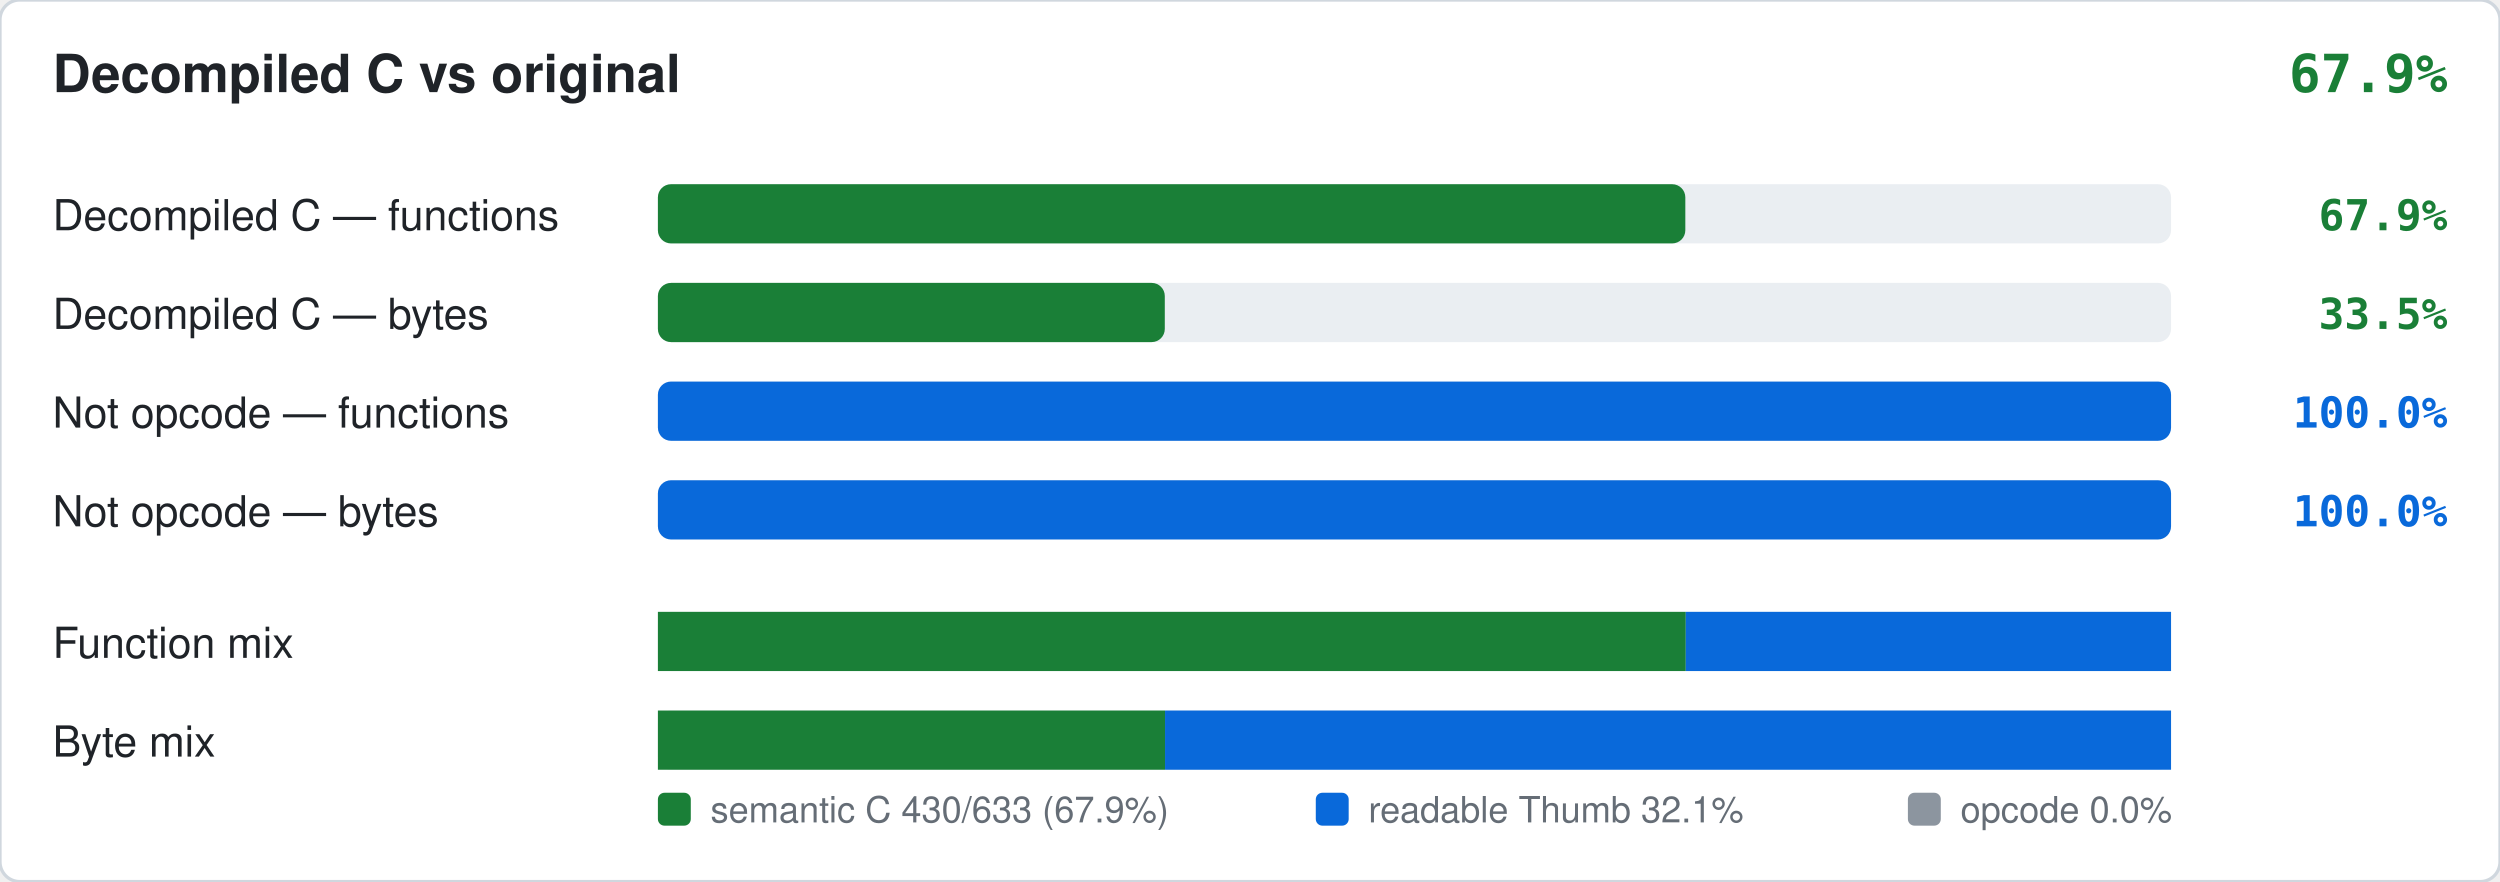
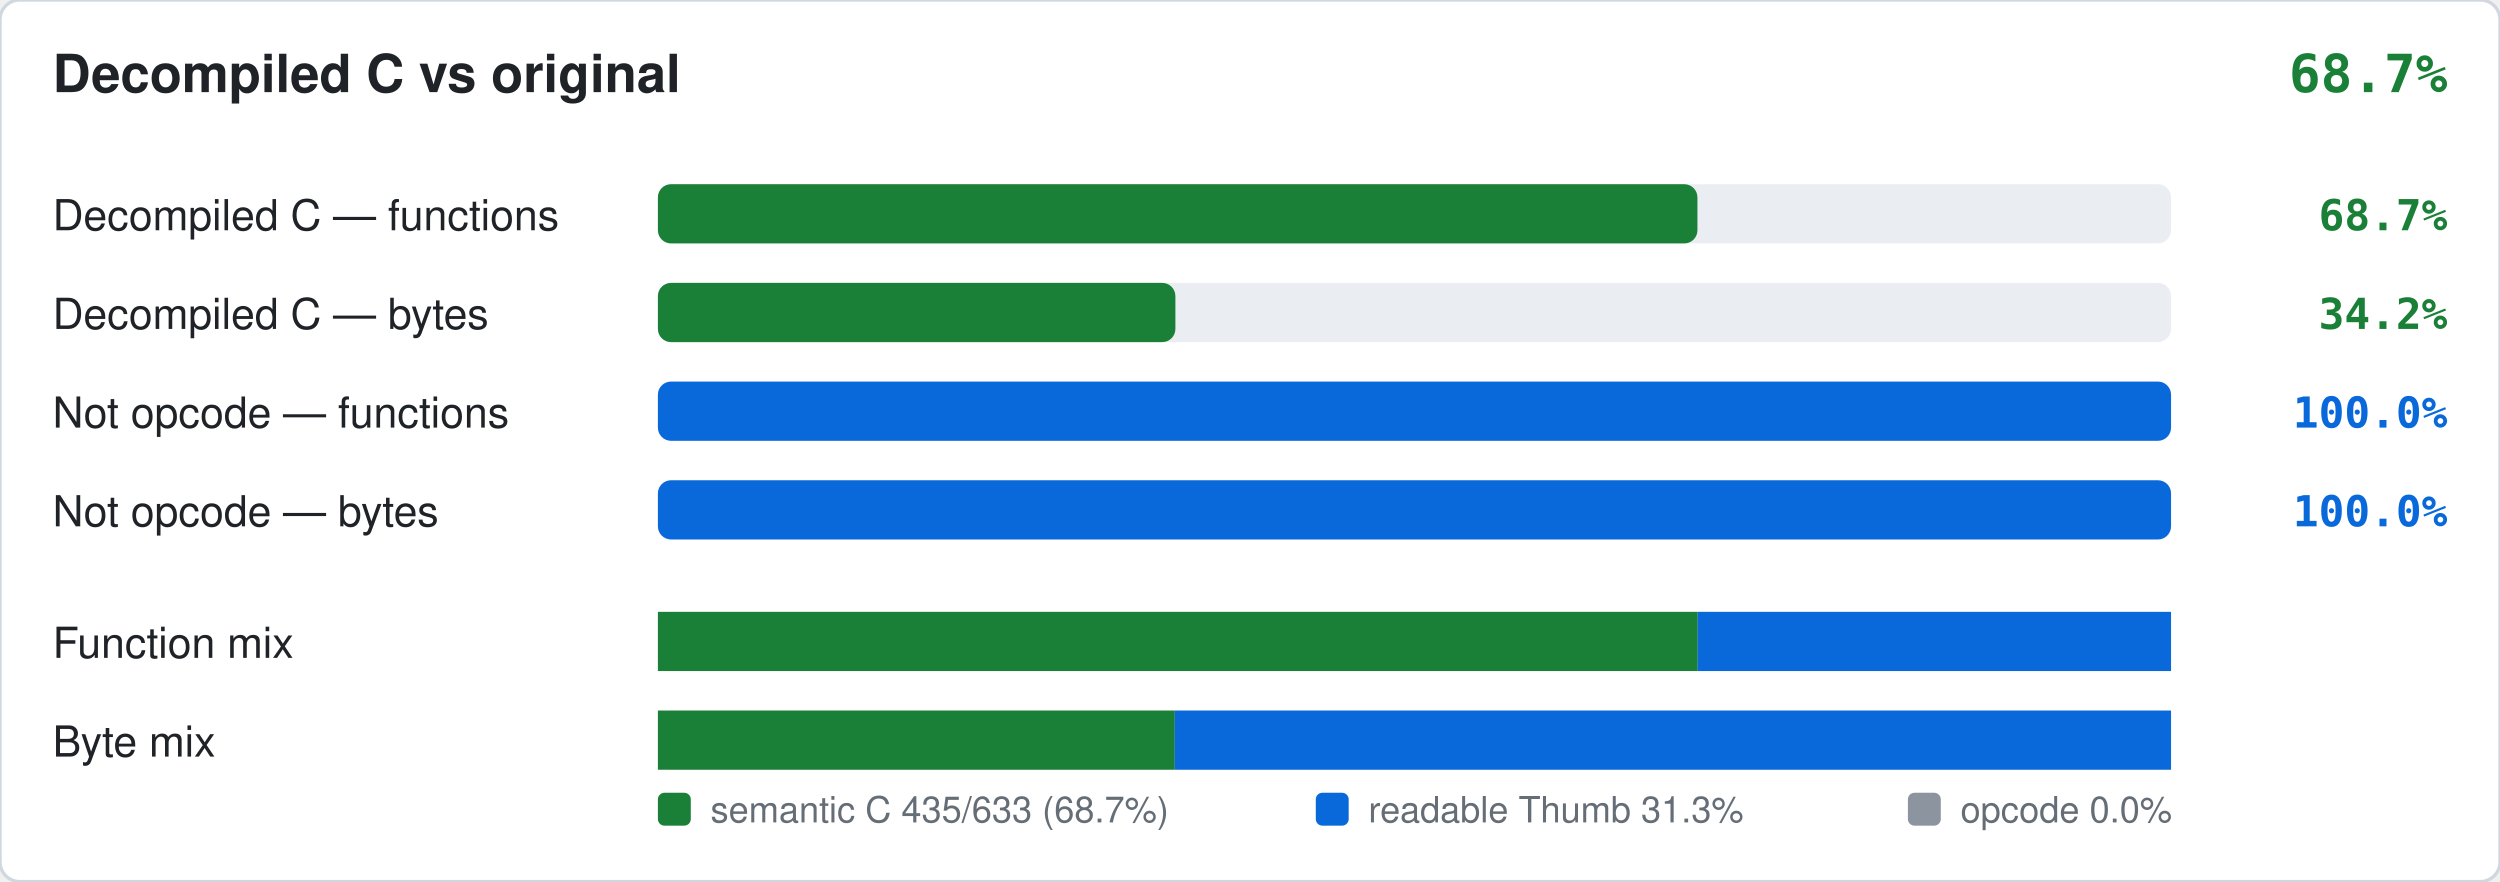
- <svg xmlns="http://www.w3.org/2000/svg" width="760" height="268" viewBox="0 0 760 268" role="img" aria-label="Decompiled C 67.9% functions, 33.5% bytes (430/633, 30,254/90,272)">
+ <svg xmlns="http://www.w3.org/2000/svg" width="760" height="268" viewBox="0 0 760 268" role="img" aria-label="Decompiled C 68.7% functions, 34.2% bytes (435/633, 30,838/90,272)">
  <rect width="760" height="268" rx="6" fill="#ffffff" stroke="#d0d7de" />
  <text x="16" y="28" font-family="-apple-system,BlinkMacSystemFont,Segoe UI,Helvetica,Arial,sans-serif" font-size="16" font-weight="600" fill="#1f2328">Decompiled C vs original</text>
-   <text x="744" y="28" text-anchor="end" font-family="ui-monospace,SFMono-Regular,Menlo,Consolas,monospace" font-size="16" font-weight="700" fill="#1a7f37">67.9%</text>
+   <text x="744" y="28" text-anchor="end" font-family="ui-monospace,SFMono-Regular,Menlo,Consolas,monospace" font-size="16" font-weight="700" fill="#1a7f37">68.7%</text>
  <text x="16" y="70" font-family="-apple-system,BlinkMacSystemFont,Segoe UI,Helvetica,Arial,sans-serif" font-size="13" fill="#1f2328">Decompiled C — functions</text>
  <rect x="200.00" y="56.00" width="460.00" height="18.00" rx="4" fill="#eaeef2" />
-   <rect x="200.00" y="56.00" width="312.34" height="18.00" rx="4" fill="#1a7f37" />
-   <text x="744" y="70" text-anchor="end" font-family="ui-monospace,SFMono-Regular,Menlo,Consolas,monospace" font-size="13" font-weight="700" fill="#1a7f37">67.9%</text>
+   <rect x="200.00" y="56.00" width="316.02" height="18.00" rx="4" fill="#1a7f37" />
+   <text x="744" y="70" text-anchor="end" font-family="ui-monospace,SFMono-Regular,Menlo,Consolas,monospace" font-size="13" font-weight="700" fill="#1a7f37">68.7%</text>
  <text x="16" y="100" font-family="-apple-system,BlinkMacSystemFont,Segoe UI,Helvetica,Arial,sans-serif" font-size="13" fill="#1f2328">Decompiled C — bytes</text>
  <rect x="200.00" y="86.00" width="460.00" height="18.00" rx="4" fill="#eaeef2" />
-   <rect x="200.00" y="86.00" width="154.10" height="18.00" rx="4" fill="#1a7f37" />
-   <text x="744" y="100" text-anchor="end" font-family="ui-monospace,SFMono-Regular,Menlo,Consolas,monospace" font-size="13" font-weight="700" fill="#1a7f37">33.5%</text>
+   <rect x="200.00" y="86.00" width="157.32" height="18.00" rx="4" fill="#1a7f37" />
+   <text x="744" y="100" text-anchor="end" font-family="ui-monospace,SFMono-Regular,Menlo,Consolas,monospace" font-size="13" font-weight="700" fill="#1a7f37">34.2%</text>
  <text x="16" y="130" font-family="-apple-system,BlinkMacSystemFont,Segoe UI,Helvetica,Arial,sans-serif" font-size="13" fill="#1f2328">Not opcode — functions</text>
  <rect x="200.00" y="116.00" width="460.00" height="18.00" rx="4" fill="#eaeef2" />
  <rect x="200.00" y="116.00" width="460.00" height="18.00" rx="4" fill="#0969da" />
  <text x="744" y="130" text-anchor="end" font-family="ui-monospace,SFMono-Regular,Menlo,Consolas,monospace" font-size="13" font-weight="700" fill="#0969da">100.0%</text>
  <text x="16" y="160" font-family="-apple-system,BlinkMacSystemFont,Segoe UI,Helvetica,Arial,sans-serif" font-size="13" fill="#1f2328">Not opcode — bytes</text>
  <rect x="200.00" y="146.00" width="460.00" height="18.00" rx="4" fill="#eaeef2" />
  <rect x="200.00" y="146.00" width="460.00" height="18.00" rx="4" fill="#0969da" />
  <text x="744" y="160" text-anchor="end" font-family="ui-monospace,SFMono-Regular,Menlo,Consolas,monospace" font-size="13" font-weight="700" fill="#0969da">100.0%</text>
  <text x="16" y="200" font-family="-apple-system,BlinkMacSystemFont,Segoe UI,Helvetica,Arial,sans-serif" font-size="13" fill="#1f2328">Function mix</text>
  <rect x="200.00" y="186.00" width="460.00" height="18.00" rx="4" fill="#eaeef2" />
-   <rect x="200.00" y="186.00" width="312.48" height="18.00" fill="#1a7f37" />
-   <rect x="512.48" y="186.00" width="147.52" height="18.00" fill="#0969da" />
+   <rect x="200.00" y="186.00" width="316.11" height="18.00" fill="#1a7f37" />
+   <rect x="516.11" y="186.00" width="143.89" height="18.00" fill="#0969da" />
  <text x="16" y="230" font-family="-apple-system,BlinkMacSystemFont,Segoe UI,Helvetica,Arial,sans-serif" font-size="13" fill="#1f2328">Byte mix</text>
  <rect x="200.00" y="216.00" width="460.00" height="18.00" rx="4" fill="#eaeef2" />
-   <rect x="200.00" y="216.00" width="154.17" height="18.00" fill="#1a7f37" />
-   <rect x="354.17" y="216.00" width="305.83" height="18.00" fill="#0969da" />
+   <rect x="200.00" y="216.00" width="157.14" height="18.00" fill="#1a7f37" />
+   <rect x="357.14" y="216.00" width="302.86" height="18.00" fill="#0969da" />
  <rect x="200" y="241" width="10" height="10" rx="2" fill="#1a7f37" />
-   <text x="216" y="250" font-family="-apple-system,BlinkMacSystemFont,Segoe UI,Helvetica,Arial,sans-serif" font-size="11" fill="#656d76">semantic C 430/633 (67.9%)</text>
+   <text x="216" y="250" font-family="-apple-system,BlinkMacSystemFont,Segoe UI,Helvetica,Arial,sans-serif" font-size="11" fill="#656d76">semantic C 435/633 (68.7%)</text>
  <rect x="400" y="241" width="10" height="10" rx="2" fill="#0969da" />
-   <text x="416" y="250" font-family="-apple-system,BlinkMacSystemFont,Segoe UI,Helvetica,Arial,sans-serif" font-size="11" fill="#656d76">readable Thumb 32.1%</text>
+   <text x="416" y="250" font-family="-apple-system,BlinkMacSystemFont,Segoe UI,Helvetica,Arial,sans-serif" font-size="11" fill="#656d76">readable Thumb 31.3%</text>
  <rect x="580" y="241" width="10" height="10" rx="2" fill="#8c959f" />
  <text x="596" y="250" font-family="-apple-system,BlinkMacSystemFont,Segoe UI,Helvetica,Arial,sans-serif" font-size="11" fill="#656d76">opcode 0.0%</text>
</svg>
